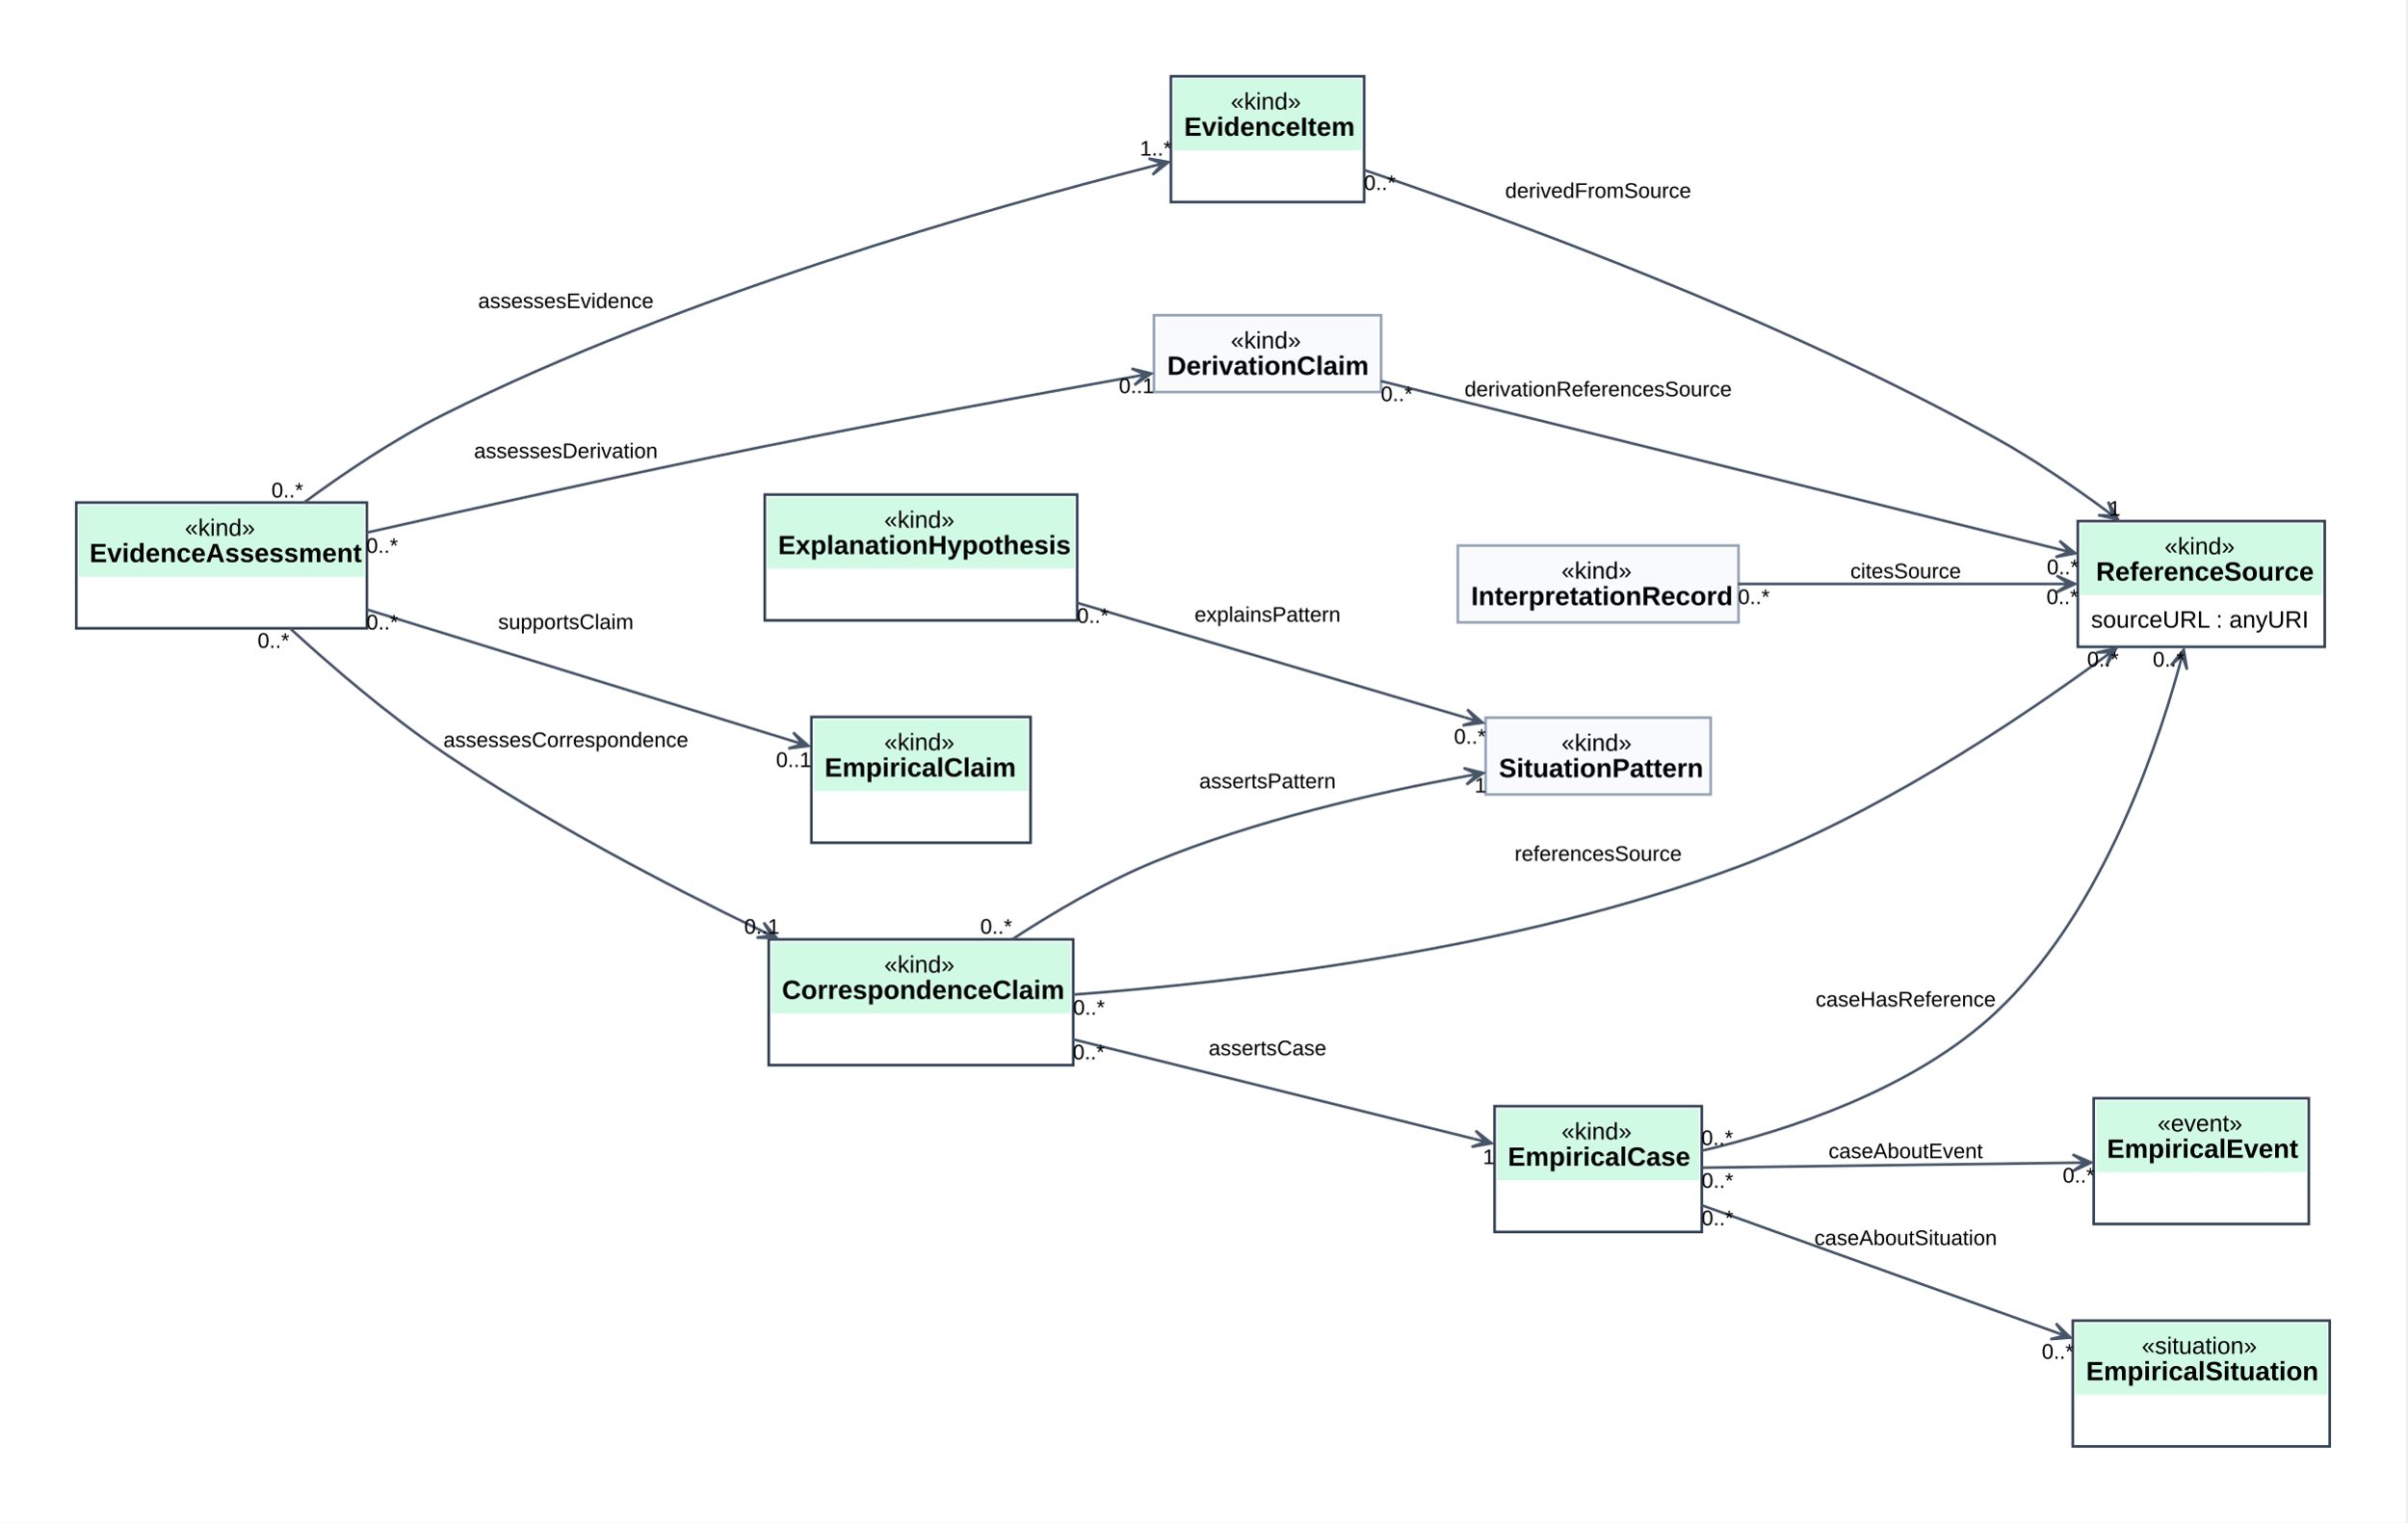
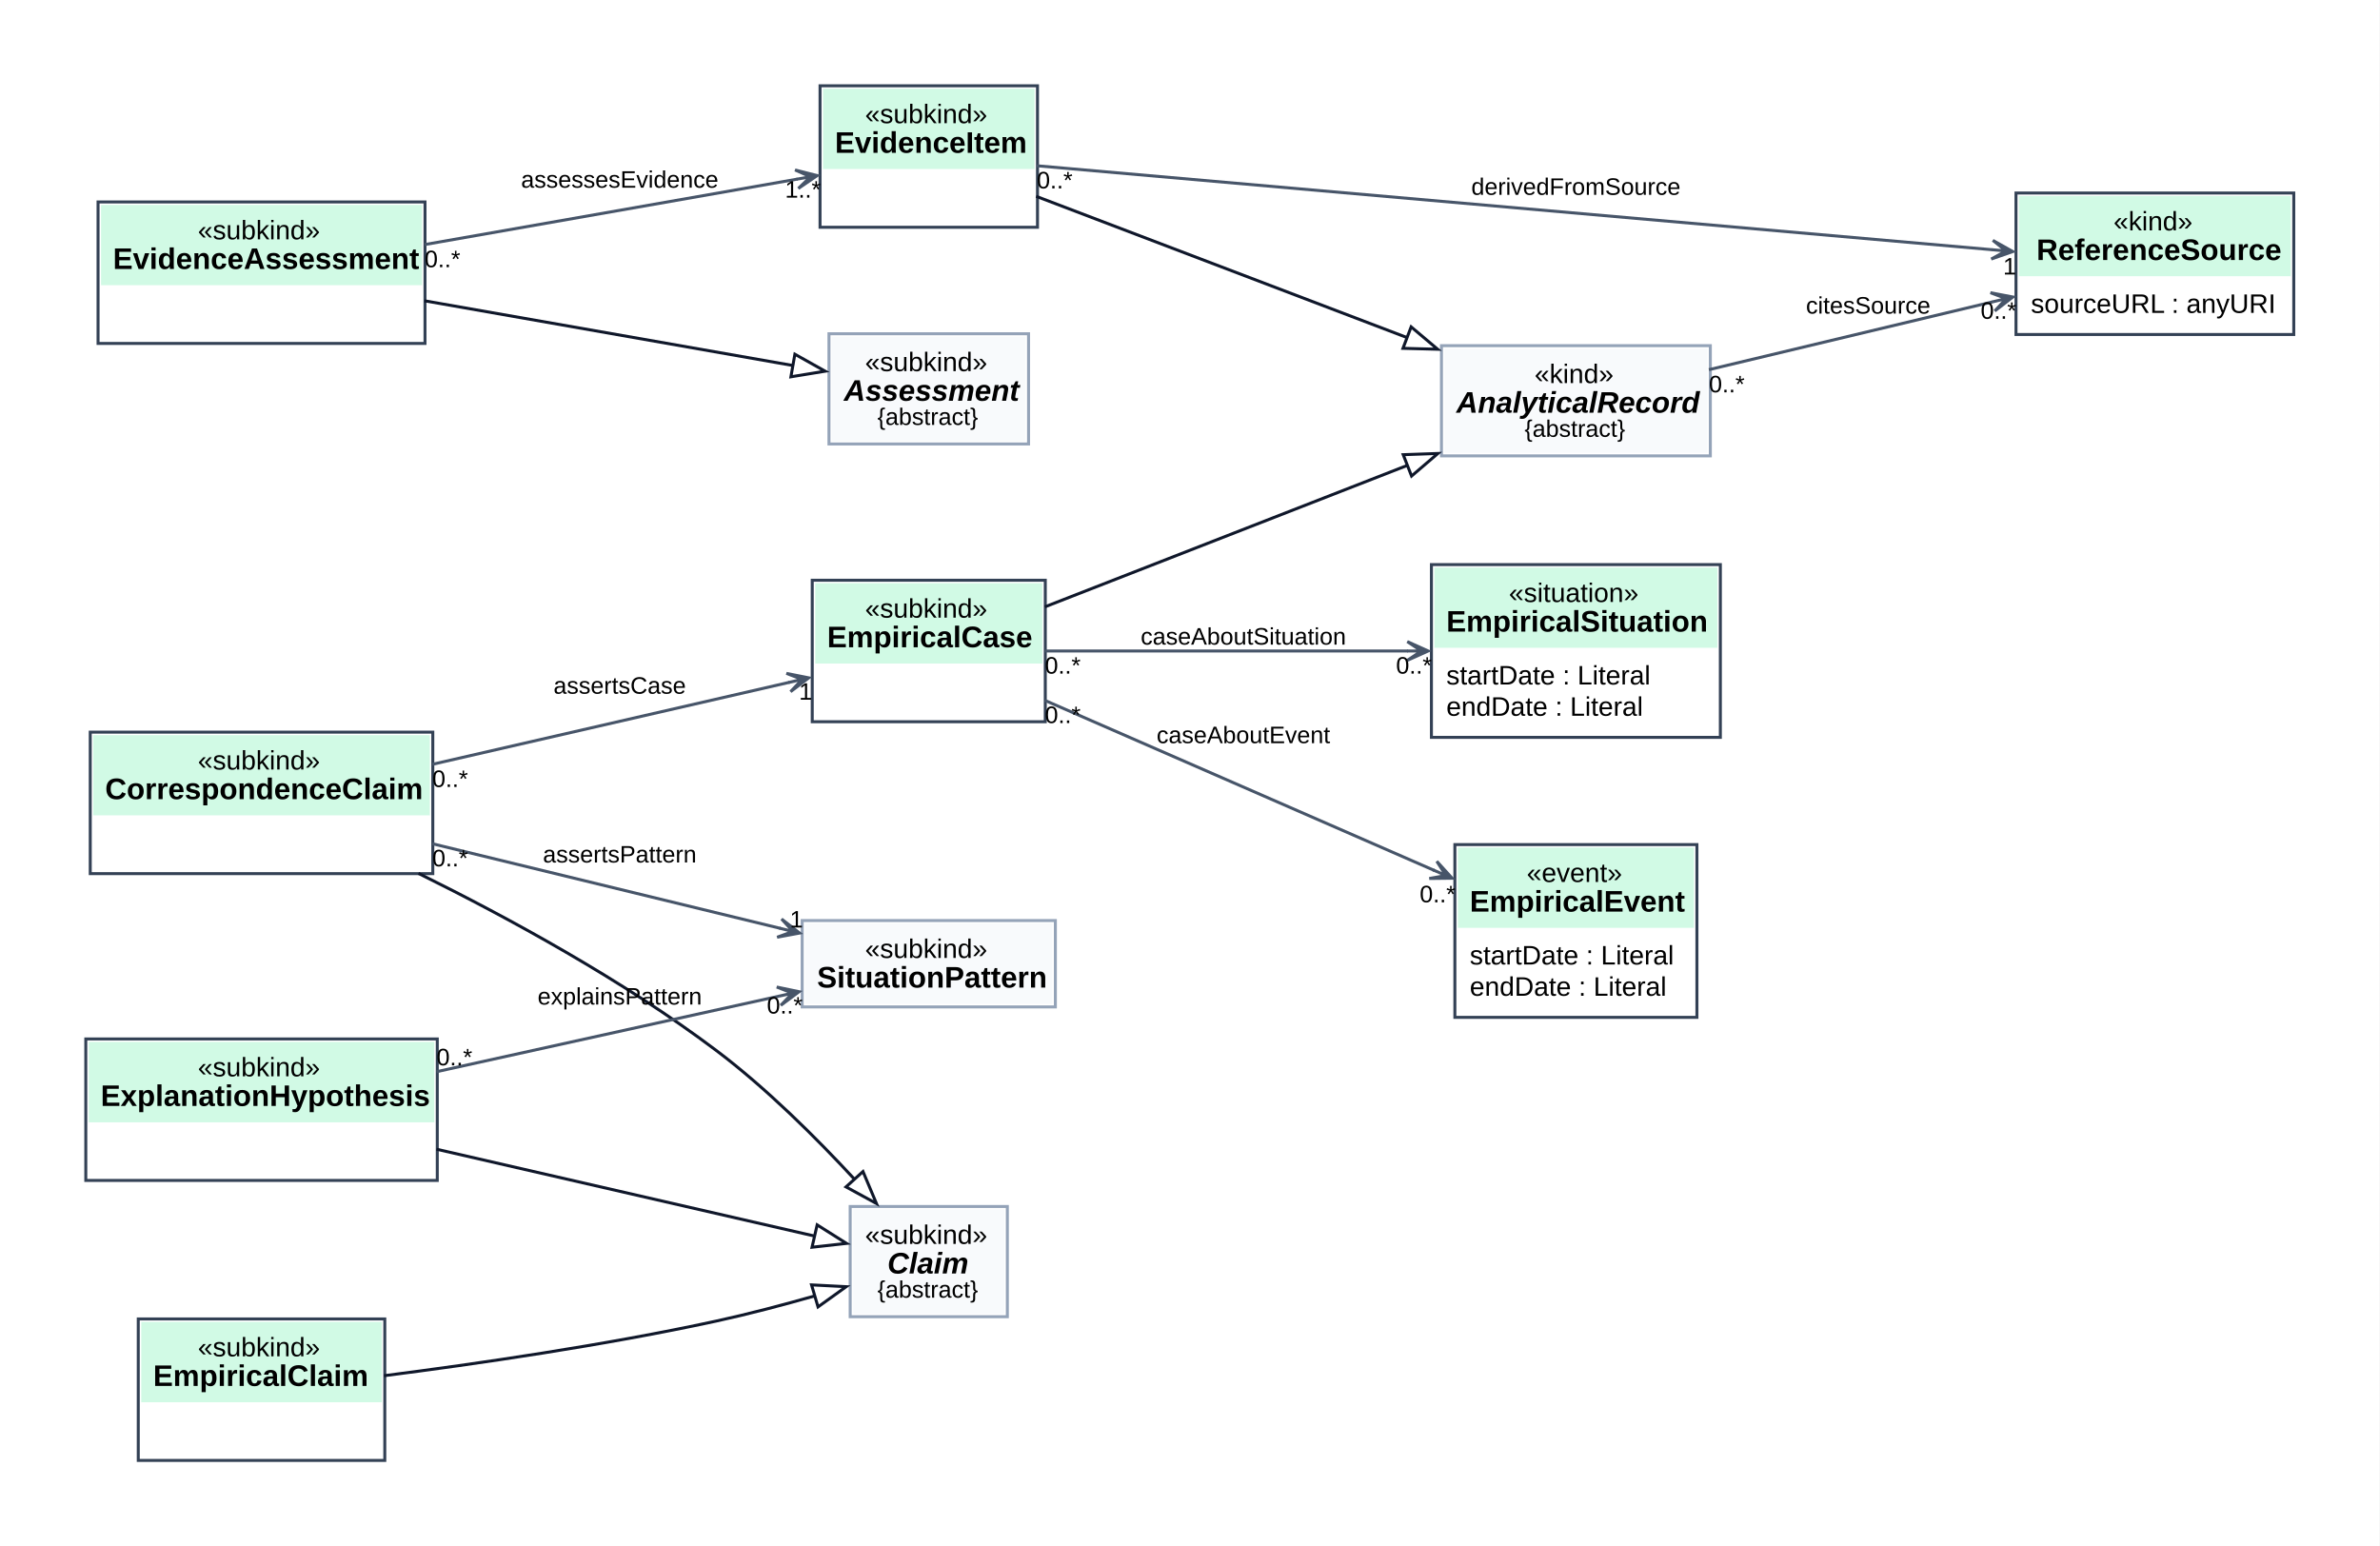
- <svg xmlns="http://www.w3.org/2000/svg" width="909pt" height="575pt" viewBox="0.00 0.00 909.00 575.00">
-   <g id="graph0" class="graph" transform="scale(1 1) rotate(0) translate(28.8 546.3)">
-     <polygon fill="white" stroke="none" points="-28.8,28.8 -28.8,-546.3 879.8,-546.3 879.8,28.8 -28.8,28.8" />
+ <svg xmlns="http://www.w3.org/2000/svg" width="799pt" height="519pt" viewBox="0.00 0.00 799.00 519.00">
+   <g id="graph0" class="graph" transform="scale(1 1) rotate(0) translate(28.8 490.3)">
+     <polygon fill="white" stroke="none" points="-28.8,28.8 -28.8,-490.3 770.05,-490.3 770.05,28.8 -28.8,28.8" />
    <g id="node1" class="node">
-       <polygon fill="none" stroke="#334155" points="535.62,-81 535.62,-128.5 613.88,-128.5 613.88,-81 535.62,-81" />
-       <polygon fill="#d1fae5" stroke="none" points="536.62,-100.5 536.62,-127.5 612.88,-127.5 612.88,-100.5 536.62,-100.5" />
-       <text xml:space="preserve" text-anchor="start" x="560.88" y="-115.95" font-family="Arial" font-size="9.00">«kind»</text>
-       <text xml:space="preserve" text-anchor="start" x="540.62" y="-106" font-family="Arial" font-weight="bold" font-size="10.00">EmpiricalCase</text>
-       <polygon fill="white" stroke="none" points="536.62,-82 536.62,-100.5 612.88,-100.5 612.88,-82 536.62,-82" />
-       <text xml:space="preserve" text-anchor="start" x="540.62" y="-88.25" font-family="Arial" font-size="9.00"> </text>
+       <polygon fill="none" stroke="#334155" points="4.12,-375 4.12,-422.5 113.88,-422.5 113.88,-375 4.12,-375" />
+       <polygon fill="#d1fae5" stroke="none" points="5.12,-394.5 5.12,-421.5 112.88,-421.5 112.88,-394.5 5.12,-394.5" />
+       <text xml:space="preserve" text-anchor="start" x="37.62" y="-409.95" font-family="Arial" font-size="9.00">«subkind»</text>
+       <text xml:space="preserve" text-anchor="start" x="9.12" y="-400" font-family="Arial" font-weight="bold" font-size="10.00">EvidenceAssessment</text>
+       <polygon fill="white" stroke="none" points="5.12,-376 5.12,-394.5 112.88,-394.5 112.88,-376 5.12,-376" />
+       <text xml:space="preserve" text-anchor="start" x="9.12" y="-382.25" font-family="Arial" font-size="9.00"> </text>
+     </g>
+     <g id="node5" class="node">
+       <polygon fill="none" stroke="#334155" points="246.5,-414 246.5,-461.5 319.5,-461.5 319.5,-414 246.5,-414" />
+       <polygon fill="#d1fae5" stroke="none" points="247.5,-433.5 247.5,-460.5 318.5,-460.5 318.5,-433.5 247.5,-433.5" />
+       <text xml:space="preserve" text-anchor="start" x="261.62" y="-448.95" font-family="Arial" font-size="9.00">«subkind»</text>
+       <text xml:space="preserve" text-anchor="start" x="251.5" y="-439" font-family="Arial" font-weight="bold" font-size="10.00">EvidenceItem</text>
+       <polygon fill="white" stroke="none" points="247.5,-415 247.5,-433.5 318.5,-433.5 318.5,-415 247.5,-415" />
+       <text xml:space="preserve" text-anchor="start" x="251.5" y="-421.25" font-family="Arial" font-size="9.00"> </text>
+     </g>
+     <g id="edge2" class="edge">
+       <path fill="none" stroke="#475569" d="M113.74,-408.19C152.15,-414.94 203.17,-423.9 238.92,-430.18" />
+       <polygon fill="#475569" stroke="#475569" points="245.55,-431.35 238.11,-433.24 243.31,-430.95 238.66,-430.14 238.66,-430.14 238.66,-430.14 243.31,-430.95 239.21,-427.03 245.55,-431.35" />
+       <text xml:space="preserve" text-anchor="middle" x="179.25" y="-427.29" font-family="Arial" font-size="8.00">assessesEvidence</text>
+       <text xml:space="preserve" text-anchor="middle" x="240.75" y="-423.96" font-family="Arial" font-size="8.00">1..*</text>
+       <text xml:space="preserve" text-anchor="middle" x="119.74" y="-400.59" font-family="Arial" font-size="8.00">0..*</text>
+     </g>
+     <g id="node11" class="node">
+       <polygon fill="none" stroke="#94a3b8" points="249.5,-341.25 249.5,-378.25 316.5,-378.25 316.5,-341.25 249.5,-341.25" />
+       <polygon fill="#f8fafc" stroke="none" points="250.5,-342.25 250.5,-377.25 315.5,-377.25 315.5,-342.25 250.5,-342.25" />
+       <text xml:space="preserve" text-anchor="start" x="261.62" y="-365.7" font-family="Arial" font-size="9.00">«subkind»</text>
+       <text xml:space="preserve" text-anchor="start" x="254.5" y="-355.75" font-family="Arial" font-weight="bold" font-style="italic" font-size="10.00">Assessment</text>
+       <text xml:space="preserve" text-anchor="start" x="265.75" y="-347.65" font-family="Arial" font-size="8.00">{abstract}</text>
+     </g>
+     <g id="edge9" class="edge">
+       <path fill="none" stroke="#0f172a" d="M113.74,-389.31C151.74,-382.63 202.06,-373.79 237.74,-367.53" />
+       <polygon fill="none" stroke="#0f172a" points="238.05,-371.38 248.22,-365.68 236.72,-363.8 238.05,-371.38" />
+     </g>
+     <g id="node2" class="node">
+       <polygon fill="none" stroke="#334155" points="243.88,-248 243.88,-295.5 322.12,-295.5 322.12,-248 243.88,-248" />
+       <polygon fill="#d1fae5" stroke="none" points="244.88,-267.5 244.88,-294.5 321.12,-294.5 321.12,-267.5 244.88,-267.5" />
+       <text xml:space="preserve" text-anchor="start" x="261.62" y="-282.95" font-family="Arial" font-size="9.00">«subkind»</text>
+       <text xml:space="preserve" text-anchor="start" x="248.88" y="-273" font-family="Arial" font-weight="bold" font-size="10.00">EmpiricalCase</text>
+       <polygon fill="white" stroke="none" points="244.88,-249 244.88,-267.5 321.12,-267.5 321.12,-249 244.88,-249" />
+       <text xml:space="preserve" text-anchor="start" x="248.88" y="-255.25" font-family="Arial" font-size="9.00"> </text>
+     </g>
+     <g id="node8" class="node">
+       <polygon fill="none" stroke="#334155" points="451.75,-242.75 451.75,-300.75 548.75,-300.75 548.75,-242.75 451.75,-242.75" />
+       <polygon fill="#d1fae5" stroke="none" points="452.75,-272.75 452.75,-299.75 547.75,-299.75 547.75,-272.75 452.75,-272.75" />
+       <text xml:space="preserve" text-anchor="start" x="477.75" y="-288.2" font-family="Arial" font-size="9.00">«situation»</text>
+       <text xml:space="preserve" text-anchor="start" x="456.75" y="-278.25" font-family="Arial" font-weight="bold" font-size="10.00">EmpiricalSituation</text>
+       <polygon fill="white" stroke="none" points="452.75,-243.75 452.75,-272.75 547.75,-272.75 547.75,-243.75 452.75,-243.75" />
+       <text xml:space="preserve" text-anchor="start" x="456.75" y="-260.5" font-family="Arial" font-size="9.00">startDate : Literal</text>
+       <text xml:space="preserve" text-anchor="start" x="456.75" y="-250" font-family="Arial" font-size="9.00">endDate : Literal</text>
+     </g>
+     <g id="edge3" class="edge">
+       <path fill="none" stroke="#475569" d="M321.99,-271.75C355.79,-271.75 405.65,-271.75 443.89,-271.75" />
+       <polygon fill="#475569" stroke="#475569" points="450.65,-271.75 443.65,-274.9 448.37,-271.75 443.65,-271.75 443.65,-271.75 443.65,-271.75 448.37,-271.75 443.65,-268.6 450.65,-271.75" />
+       <text xml:space="preserve" text-anchor="middle" x="388.62" y="-273.9" font-family="Arial" font-size="8.00">caseAboutSituation</text>
+       <text xml:space="preserve" text-anchor="middle" x="445.87" y="-264.15" font-family="Arial" font-size="8.00">0..*</text>
+       <text xml:space="preserve" text-anchor="middle" x="327.99" y="-264.15" font-family="Arial" font-size="8.00">0..*</text>
+     </g>
+     <g id="node9" class="node">
+       <polygon fill="none" stroke="#334155" points="459.62,-148.75 459.62,-206.75 540.88,-206.75 540.88,-148.75 459.62,-148.75" />
+       <polygon fill="#d1fae5" stroke="none" points="460.62,-178.75 460.62,-205.75 539.88,-205.75 539.88,-178.75 460.62,-178.75" />
+       <text xml:space="preserve" text-anchor="start" x="483.75" y="-194.2" font-family="Arial" font-size="9.00">«event»</text>
+       <text xml:space="preserve" text-anchor="start" x="464.62" y="-184.25" font-family="Arial" font-weight="bold" font-size="10.00">EmpiricalEvent</text>
+       <polygon fill="white" stroke="none" points="460.62,-149.75 460.62,-178.75 539.88,-178.75 539.88,-149.75 460.62,-149.75" />
+       <text xml:space="preserve" text-anchor="start" x="464.62" y="-166.5" font-family="Arial" font-size="9.00">startDate : Literal</text>
+       <text xml:space="preserve" text-anchor="start" x="464.62" y="-156" font-family="Arial" font-size="9.00">endDate : Literal</text>
+     </g>
+     <g id="edge4" class="edge">
+       <path fill="none" stroke="#475569" d="M321.99,-255.16C358.46,-239.23 413.63,-215.14 452.72,-198.07" />
+       <polygon fill="#475569" stroke="#475569" points="458.71,-195.46 453.55,-201.14 456.62,-196.37 452.29,-198.26 452.29,-198.26 452.29,-198.26 456.62,-196.37 451.03,-195.37 458.71,-195.46" />
+       <text xml:space="preserve" text-anchor="middle" x="388.62" y="-240.81" font-family="Arial" font-size="8.00">caseAboutEvent</text>
+       <text xml:space="preserve" text-anchor="middle" x="453.82" y="-187.37" font-family="Arial" font-size="8.00">0..*</text>
+       <text xml:space="preserve" text-anchor="middle" x="327.99" y="-247.56" font-family="Arial" font-size="8.00">0..*</text>
+     </g>
+     <g id="node10" class="node">
+       <polygon fill="none" stroke="#94a3b8" points="455.12,-337.25 455.12,-374.25 545.38,-374.25 545.38,-337.25 455.12,-337.25" />
+       <polygon fill="#f8fafc" stroke="none" points="456.12,-338.25 456.12,-373.25 544.38,-373.25 544.38,-338.25 456.12,-338.25" />
+       <text xml:space="preserve" text-anchor="start" x="486.38" y="-361.7" font-family="Arial" font-size="9.00">«kind»</text>
+       <text xml:space="preserve" text-anchor="start" x="460.12" y="-351.75" font-family="Arial" font-weight="bold" font-style="italic" font-size="10.00">AnalyticalRecord</text>
+       <text xml:space="preserve" text-anchor="start" x="483" y="-343.65" font-family="Arial" font-size="8.00">{abstract}</text>
+     </g>
+     <g id="edge10" class="edge">
+       <path fill="none" stroke="#0f172a" d="M321.99,-286.57C355.78,-299.76 405.64,-319.22 443.87,-334.14" />
+       <polygon fill="none" stroke="#0f172a" points="442.28,-337.65 453.93,-338.06 445.08,-330.48 442.28,-337.65" />
    </g>
    <g id="node3" class="node">
-       <polygon fill="none" stroke="#334155" points="755.88,-302 755.88,-349.5 849.12,-349.5 849.12,-302 755.88,-302" />
-       <polygon fill="#d1fae5" stroke="none" points="756.88,-321.5 756.88,-348.5 848.12,-348.5 848.12,-321.5 756.88,-321.5" />
-       <text xml:space="preserve" text-anchor="start" x="788.62" y="-336.95" font-family="Arial" font-size="9.00">«kind»</text>
-       <text xml:space="preserve" text-anchor="start" x="762.75" y="-327" font-family="Arial" font-weight="bold" font-size="10.00">ReferenceSource</text>
-       <polygon fill="white" stroke="none" points="756.88,-303 756.88,-321.5 848.12,-321.5 848.12,-303 756.88,-303" />
-       <text xml:space="preserve" text-anchor="start" x="760.88" y="-309.25" font-family="Arial" font-size="9.00">sourceURL : anyURI</text>
+       <polygon fill="none" stroke="#334155" points="17.62,0 17.62,-47.5 100.38,-47.5 100.38,0 17.62,0" />
+       <polygon fill="#d1fae5" stroke="none" points="18.62,-19.5 18.62,-46.5 99.38,-46.5 99.38,-19.5 18.62,-19.5" />
+       <text xml:space="preserve" text-anchor="start" x="37.62" y="-34.95" font-family="Arial" font-size="9.00">«subkind»</text>
+       <text xml:space="preserve" text-anchor="start" x="22.62" y="-25" font-family="Arial" font-weight="bold" font-size="10.00">EmpiricalClaim</text>
+       <polygon fill="white" stroke="none" points="18.62,-1 18.62,-19.5 99.38,-19.5 99.38,-1 18.62,-1" />
+       <text xml:space="preserve" text-anchor="start" x="22.62" y="-7.25" font-family="Arial" font-size="9.00"> </text>
+     </g>
+     <g id="node12" class="node">
+       <polygon fill="none" stroke="#94a3b8" points="256.62,-48.25 256.62,-85.25 309.38,-85.25 309.38,-48.25 256.62,-48.25" />
+       <polygon fill="#f8fafc" stroke="none" points="257.62,-49.25 257.62,-84.25 308.38,-84.25 308.38,-49.25 257.62,-49.25" />
+       <text xml:space="preserve" text-anchor="start" x="261.62" y="-72.7" font-family="Arial" font-size="9.00">«subkind»</text>
+       <text xml:space="preserve" text-anchor="start" x="269.12" y="-62.75" font-family="Arial" font-weight="bold" font-style="italic" font-size="10.00">Claim</text>
+       <text xml:space="preserve" text-anchor="start" x="265.75" y="-54.65" font-family="Arial" font-size="8.00">{abstract}</text>
    </g>
    <g id="edge11" class="edge">
-       <path fill="none" stroke="#475569" d="M613.68,-111.63C646.66,-119.35 693.89,-134.82 725,-164 763.12,-199.76 784.18,-258.4 794.14,-294.38" />
-       <polygon fill="#475569" stroke="#475569" points="795.89,-300.96 791.04,-295.01 795.31,-298.76 794.09,-294.2 794.09,-294.2 794.09,-294.2 795.31,-298.76 797.13,-293.39 795.89,-300.96" />
-       <text xml:space="preserve" text-anchor="middle" x="690.88" y="-166.15" font-family="Arial" font-size="8.00">caseHasReference</text>
-       <text xml:space="preserve" text-anchor="middle" x="790.21" y="-294.54" font-family="Arial" font-size="8.00">0..*</text>
-       <text xml:space="preserve" text-anchor="middle" x="619.68" y="-113.78" font-family="Arial" font-size="8.00">0..*</text>
+       <path fill="none" stroke="#0f172a" d="M100.12,-28.44C130.81,-32.37 174.06,-38.63 211.5,-46.75 222.4,-49.11 234.11,-52.21 244.79,-55.25" />
+       <polygon fill="none" stroke="#0f172a" points="243.65,-58.93 255.29,-58.33 245.82,-51.54 243.65,-58.93" />
    </g>
-     <g id="node8" class="node">
-       <polygon fill="none" stroke="#334155" points="754,0 754,-47.5 851,-47.5 851,0 754,0" />
-       <polygon fill="#d1fae5" stroke="none" points="755,-19.5 755,-46.5 850,-46.5 850,-19.5 755,-19.5" />
-       <text xml:space="preserve" text-anchor="start" x="780" y="-34.95" font-family="Arial" font-size="9.00">«situation»</text>
-       <text xml:space="preserve" text-anchor="start" x="759" y="-25" font-family="Arial" font-weight="bold" font-size="10.00">EmpiricalSituation</text>
-       <polygon fill="white" stroke="none" points="755,-1 755,-19.5 850,-19.5 850,-1 755,-1" />
-       <text xml:space="preserve" text-anchor="start" x="759" y="-7.25" font-family="Arial" font-size="9.00"> </text>
+     <g id="node4" class="node">
+       <polygon fill="none" stroke="#334155" points="648,-378 648,-425.5 741.25,-425.5 741.25,-378 648,-378" />
+       <polygon fill="#d1fae5" stroke="none" points="649,-397.5 649,-424.5 740.25,-424.5 740.25,-397.5 649,-397.5" />
+       <text xml:space="preserve" text-anchor="start" x="680.75" y="-412.95" font-family="Arial" font-size="9.00">«kind»</text>
+       <text xml:space="preserve" text-anchor="start" x="654.88" y="-403" font-family="Arial" font-weight="bold" font-size="10.00">ReferenceSource</text>
+       <polygon fill="white" stroke="none" points="649,-379 649,-397.5 740.25,-397.5 740.25,-379 649,-379" />
+       <text xml:space="preserve" text-anchor="start" x="653" y="-385.25" font-family="Arial" font-size="9.00">sourceURL : anyURI</text>
+     </g>
+     <g id="edge7" class="edge">
+       <path fill="none" stroke="#475569" d="M319.28,-434.65C391.19,-428.33 555.09,-413.93 640.16,-406.45" />
+       <polygon fill="#475569" stroke="#475569" points="646.93,-405.85 640.23,-409.6 644.65,-406.05 639.95,-406.47 639.95,-406.47 639.95,-406.47 644.65,-406.05 639.68,-403.33 646.93,-405.85" />
+       <text xml:space="preserve" text-anchor="middle" x="500.25" y="-424.89" font-family="Arial" font-size="8.00">derivedFromSource</text>
+       <text xml:space="preserve" text-anchor="middle" x="645.89" y="-398.15" font-family="Arial" font-size="8.00">1</text>
+       <text xml:space="preserve" text-anchor="middle" x="325.28" y="-427.05" font-family="Arial" font-size="8.00">0..*</text>
+     </g>
+     <g id="edge12" class="edge">
+       <path fill="none" stroke="#0f172a" d="M319.06,-424.39C352.82,-411.53 404.4,-391.88 443.74,-376.9" />
+       <polygon fill="none" stroke="#0f172a" points="444.94,-380.56 453.85,-373.05 442.2,-373.36 444.94,-380.56" />
+     </g>
+     <g id="node6" class="node">
+       <polygon fill="none" stroke="#334155" points="1.5,-197 1.5,-244.5 116.5,-244.5 116.5,-197 1.5,-197" />
+       <polygon fill="#d1fae5" stroke="none" points="2.5,-216.5 2.5,-243.5 115.5,-243.5 115.5,-216.5 2.5,-216.5" />
+       <text xml:space="preserve" text-anchor="start" x="37.62" y="-231.95" font-family="Arial" font-size="9.00">«subkind»</text>
+       <text xml:space="preserve" text-anchor="start" x="6.5" y="-222" font-family="Arial" font-weight="bold" font-size="10.00">CorrespondenceClaim</text>
+       <polygon fill="white" stroke="none" points="2.5,-198 2.5,-216.5 115.5,-216.5 115.5,-198 2.5,-198" />
+       <text xml:space="preserve" text-anchor="start" x="6.5" y="-204.25" font-family="Arial" font-size="9.00"> </text>
+     </g>
+     <g id="edge6" class="edge">
+       <path fill="none" stroke="#475569" d="M116.31,-233.69C153.45,-242.22 201.48,-253.25 236.26,-261.24" />
+       <polygon fill="#475569" stroke="#475569" points="242.72,-262.73 235.2,-264.23 240.5,-262.22 235.9,-261.16 235.9,-261.16 235.9,-261.16 240.5,-262.22 236.61,-258.09 242.72,-262.73" />
+       <text xml:space="preserve" text-anchor="middle" x="179.25" y="-257.4" font-family="Arial" font-size="8.00">assertsCase</text>
+       <text xml:space="preserve" text-anchor="middle" x="241.66" y="-255.4" font-family="Arial" font-size="8.00">1</text>
+       <text xml:space="preserve" text-anchor="middle" x="122.31" y="-226.09" font-family="Arial" font-size="8.00">0..*</text>
+     </g>
+     <g id="edge13" class="edge">
+       <path fill="none" stroke="#0f172a" d="M111.69,-197.08C142.06,-182.07 180.47,-161.1 211.5,-137.75 228.42,-125.02 245.2,-108.32 258.15,-94.31" />
+       <polygon fill="none" stroke="#0f172a" points="260.92,-96.99 265.44,-86.25 255.21,-91.83 260.92,-96.99" />
+     </g>
+     <g id="node13" class="node">
+       <polygon fill="none" stroke="#94a3b8" points="240.5,-152.25 240.5,-181.25 325.5,-181.25 325.5,-152.25 240.5,-152.25" />
+       <polygon fill="#f8fafc" stroke="none" points="241.5,-153.25 241.5,-180.25 324.5,-180.25 324.5,-153.25 241.5,-153.25" />
+       <text xml:space="preserve" text-anchor="start" x="261.62" y="-168.7" font-family="Arial" font-size="9.00">«subkind»</text>
+       <text xml:space="preserve" text-anchor="start" x="245.5" y="-158.75" font-family="Arial" font-weight="bold" font-size="10.00">SituationPattern</text>
+     </g>
+     <g id="edge5" class="edge">
+       <path fill="none" stroke="#475569" d="M116.31,-207.05C152.37,-198.28 198.71,-187.01 233.21,-178.62" />
+       <polygon fill="#475569" stroke="#475569" points="239.64,-177.05 233.58,-181.77 237.42,-177.59 232.84,-178.71 232.84,-178.71 232.84,-178.71 237.42,-177.59 232.09,-175.65 239.64,-177.05" />
+       <text xml:space="preserve" text-anchor="middle" x="179.25" y="-200.74" font-family="Arial" font-size="8.00">assertsPattern</text>
+       <text xml:space="preserve" text-anchor="middle" x="238.57" y="-178.92" font-family="Arial" font-size="8.00">1</text>
+       <text xml:space="preserve" text-anchor="middle" x="122.31" y="-199.45" font-family="Arial" font-size="8.00">0..*</text>
+     </g>
+     <g id="node7" class="node">
+       <polygon fill="none" stroke="#334155" points="0,-94 0,-141.5 118,-141.5 118,-94 0,-94" />
+       <polygon fill="#d1fae5" stroke="none" points="1,-113.5 1,-140.5 117,-140.5 117,-113.5 1,-113.5" />
+       <text xml:space="preserve" text-anchor="start" x="37.62" y="-128.95" font-family="Arial" font-size="9.00">«subkind»</text>
+       <text xml:space="preserve" text-anchor="start" x="5" y="-119" font-family="Arial" font-weight="bold" font-size="10.00">ExplanationHypothesis</text>
+       <polygon fill="white" stroke="none" points="1,-95 1,-113.5 117,-113.5 117,-95 1,-95" />
+       <text xml:space="preserve" text-anchor="start" x="5" y="-101.25" font-family="Arial" font-size="9.00"> </text>
+     </g>
+     <g id="edge14" class="edge">
+       <path fill="none" stroke="#0f172a" d="M117.75,-104.48C157.91,-95.26 210.26,-83.23 244.94,-75.26" />
+       <polygon fill="none" stroke="#0f172a" points="245.53,-79.08 255.39,-72.86 243.81,-71.57 245.53,-79.08" />
+     </g>
+     <g id="edge8" class="edge">
+       <path fill="none" stroke="#475569" d="M117.75,-130.5C153.43,-138.37 198.73,-148.37 232.72,-155.87" />
+       <polygon fill="#475569" stroke="#475569" points="239.47,-157.36 231.96,-158.93 237.24,-156.87 232.64,-155.85 232.64,-155.85 232.64,-155.85 237.24,-156.87 233.32,-152.78 239.47,-157.36" />
+       <text xml:space="preserve" text-anchor="middle" x="179.25" y="-153.05" font-family="Arial" font-size="8.00">explainsPattern</text>
+       <text xml:space="preserve" text-anchor="middle" x="234.66" y="-150.03" font-family="Arial" font-size="8.00">0..*</text>
+       <text xml:space="preserve" text-anchor="middle" x="123.75" y="-132.65" font-family="Arial" font-size="8.00">0..*</text>
    </g>
    <g id="edge1" class="edge">
-       <path fill="none" stroke="#475569" d="M613.79,-91.1C650.23,-78.03 705.59,-58.16 746.77,-43.39" />
-       <polygon fill="#475569" stroke="#475569" points="753.13,-41.1 747.61,-46.43 750.99,-41.87 746.55,-43.47 746.55,-43.47 746.55,-43.47 750.99,-41.87 745.48,-40.5 753.13,-41.1" />
-       <text xml:space="preserve" text-anchor="middle" x="690.88" y="-76.04" font-family="Arial" font-size="8.00">caseAboutSituation</text>
-       <text xml:space="preserve" text-anchor="middle" x="748.28" y="-33.09" font-family="Arial" font-size="8.00">0..*</text>
-       <text xml:space="preserve" text-anchor="middle" x="619.79" y="-83.5" font-family="Arial" font-size="8.00">0..*</text>
-     </g>
-     <g id="node9" class="node">
-       <polygon fill="none" stroke="#334155" points="761.88,-84 761.88,-131.5 843.12,-131.5 843.12,-84 761.88,-84" />
-       <polygon fill="#d1fae5" stroke="none" points="762.88,-103.5 762.88,-130.5 842.12,-130.5 842.12,-103.5 762.88,-103.5" />
-       <text xml:space="preserve" text-anchor="start" x="786" y="-118.95" font-family="Arial" font-size="9.00">«event»</text>
-       <text xml:space="preserve" text-anchor="start" x="766.88" y="-109" font-family="Arial" font-weight="bold" font-size="10.00">EmpiricalEvent</text>
-       <polygon fill="white" stroke="none" points="762.88,-85 762.88,-103.5 842.12,-103.5 842.12,-85 762.88,-85" />
-       <text xml:space="preserve" text-anchor="start" x="766.88" y="-91.25" font-family="Arial" font-size="9.00"> </text>
-     </g>
-     <g id="edge2" class="edge">
-       <path fill="none" stroke="#475569" d="M613.79,-105.26C652.43,-105.77 712.36,-106.57 754.08,-107.12" />
-       <polygon fill="#475569" stroke="#475569" points="760.95,-107.21 753.91,-110.27 758.67,-107.18 753.95,-107.12 753.95,-107.12 753.95,-107.12 758.67,-107.18 753.99,-103.97 760.95,-107.21" />
-       <text xml:space="preserve" text-anchor="middle" x="690.88" y="-108.84" font-family="Arial" font-size="8.00">caseAboutEvent</text>
-       <text xml:space="preserve" text-anchor="middle" x="756.17" y="-99.63" font-family="Arial" font-size="8.00">0..*</text>
-       <text xml:space="preserve" text-anchor="middle" x="619.79" y="-97.66" font-family="Arial" font-size="8.00">0..*</text>
-     </g>
-     <g id="node2" class="node">
-       <polygon fill="none" stroke="#334155" points="277.62,-228 277.62,-275.5 360.38,-275.5 360.38,-228 277.62,-228" />
-       <polygon fill="#d1fae5" stroke="none" points="278.62,-247.5 278.62,-274.5 359.38,-274.5 359.38,-247.5 278.62,-247.5" />
-       <text xml:space="preserve" text-anchor="start" x="305.12" y="-262.95" font-family="Arial" font-size="9.00">«kind»</text>
-       <text xml:space="preserve" text-anchor="start" x="282.62" y="-253" font-family="Arial" font-weight="bold" font-size="10.00">EmpiricalClaim</text>
-       <polygon fill="white" stroke="none" points="278.62,-229 278.62,-247.5 359.38,-247.5 359.38,-229 278.62,-229" />
-       <text xml:space="preserve" text-anchor="start" x="282.62" y="-235.25" font-family="Arial" font-size="9.00"> </text>
-     </g>
-     <g id="node4" class="node">
-       <polygon fill="none" stroke="#334155" points="413.38,-470 413.38,-517.5 486.38,-517.5 486.38,-470 413.38,-470" />
-       <polygon fill="#d1fae5" stroke="none" points="414.38,-489.5 414.38,-516.5 485.38,-516.5 485.38,-489.5 414.38,-489.5" />
-       <text xml:space="preserve" text-anchor="start" x="436" y="-504.95" font-family="Arial" font-size="9.00">«kind»</text>
-       <text xml:space="preserve" text-anchor="start" x="418.38" y="-495" font-family="Arial" font-weight="bold" font-size="10.00">EvidenceItem</text>
-       <polygon fill="white" stroke="none" points="414.38,-471 414.38,-489.5 485.38,-489.5 485.38,-471 414.38,-471" />
-       <text xml:space="preserve" text-anchor="start" x="418.38" y="-477.25" font-family="Arial" font-size="9.00"> </text>
-     </g>
-     <g id="edge5" class="edge">
-       <path fill="none" stroke="#475569" d="M486.26,-482.14C539.67,-463.96 643.33,-426.13 725,-380.75 738.88,-373.04 753.23,-363.26 765.71,-354.1" />
-       <polygon fill="#475569" stroke="#475569" points="771.07,-350.11 767.34,-356.82 769.24,-351.47 765.45,-354.29 765.45,-354.29 765.45,-354.29 769.24,-351.47 763.57,-351.77 771.07,-350.11" />
-       <text xml:space="preserve" text-anchor="middle" x="574.75" y="-471.58" font-family="Arial" font-size="8.00">derivedFromSource</text>
-       <text xml:space="preserve" text-anchor="middle" x="769.8" y="-351.53" font-family="Arial" font-size="8.00">1</text>
-       <text xml:space="preserve" text-anchor="middle" x="492.26" y="-474.54" font-family="Arial" font-size="8.00">0..*</text>
-     </g>
-     <g id="node5" class="node">
-       <polygon fill="none" stroke="#334155" points="261.5,-144 261.5,-191.5 376.5,-191.5 376.5,-144 261.5,-144" />
-       <polygon fill="#d1fae5" stroke="none" points="262.5,-163.5 262.5,-190.5 375.5,-190.5 375.5,-163.5 262.5,-163.5" />
-       <text xml:space="preserve" text-anchor="start" x="305.12" y="-178.95" font-family="Arial" font-size="9.00">«kind»</text>
-       <text xml:space="preserve" text-anchor="start" x="266.5" y="-169" font-family="Arial" font-weight="bold" font-size="10.00">CorrespondenceClaim</text>
-       <polygon fill="white" stroke="none" points="262.5,-145 262.5,-163.5 375.5,-163.5 375.5,-145 262.5,-145" />
-       <text xml:space="preserve" text-anchor="start" x="266.5" y="-151.25" font-family="Arial" font-size="9.00"> </text>
-     </g>
-     <g id="edge4" class="edge">
-       <path fill="none" stroke="#475569" d="M376.32,-153.77C421.86,-142.46 485.18,-126.74 527.72,-116.18" />
-       <polygon fill="#475569" stroke="#475569" points="534.49,-114.5 528.46,-119.24 532.28,-115.05 527.7,-116.18 527.7,-116.18 527.7,-116.18 532.28,-115.05 526.94,-113.13 534.49,-114.5" />
-       <text xml:space="preserve" text-anchor="middle" x="449.88" y="-147.72" font-family="Arial" font-size="8.00">assertsCase</text>
-       <text xml:space="preserve" text-anchor="middle" x="533.43" y="-106.6" font-family="Arial" font-size="8.00">1</text>
-       <text xml:space="preserve" text-anchor="middle" x="382.32" y="-146.17" font-family="Arial" font-size="8.00">0..*</text>
-     </g>
-     <g id="edge10" class="edge">
-       <path fill="none" stroke="#475569" d="M376.43,-170.64C439.45,-175.34 543.66,-187.54 627.75,-219 678.73,-238.07 731.15,-272.74 764.89,-297.39" />
-       <polygon fill="#475569" stroke="#475569" points="770.4,-301.46 762.9,-299.84 768.56,-300.1 764.77,-297.3 764.77,-297.3 764.77,-297.3 768.56,-300.1 766.63,-294.77 770.4,-301.46" />
-       <text xml:space="preserve" text-anchor="middle" x="574.75" y="-221.15" font-family="Arial" font-size="8.00">referencesSource</text>
-       <text xml:space="preserve" text-anchor="middle" x="765.38" y="-294.58" font-family="Arial" font-size="8.00">0..*</text>
-       <text xml:space="preserve" text-anchor="middle" x="382.43" y="-163.04" font-family="Arial" font-size="8.00">0..*</text>
-     </g>
-     <g id="node12" class="node">
-       <polygon fill="none" stroke="#94a3b8" points="532.25,-246.25 532.25,-275.25 617.25,-275.25 617.25,-246.25 532.25,-246.25" />
-       <polygon fill="#f8fafc" stroke="none" points="533.25,-247.25 533.25,-274.25 616.25,-274.25 616.25,-247.25 533.25,-247.25" />
-       <text xml:space="preserve" text-anchor="start" x="560.88" y="-262.7" font-family="Arial" font-size="9.00">«kind»</text>
-       <text xml:space="preserve" text-anchor="start" x="537.25" y="-252.75" font-family="Arial" font-weight="bold" font-size="10.00">SituationPattern</text>
-     </g>
-     <g id="edge3" class="edge">
-       <path fill="none" stroke="#475569" d="M353.4,-191.48C369.07,-201.71 388.36,-213.06 407,-220.75 445.09,-236.46 490.73,-246.88 524.63,-253.13" />
-       <polygon fill="#475569" stroke="#475569" points="531.35,-254.34 523.9,-256.2 529.1,-253.94 524.46,-253.1 524.46,-253.1 524.46,-253.1 529.1,-253.94 525.02,-250 531.35,-254.34" />
-       <text xml:space="preserve" text-anchor="middle" x="449.88" y="-248.58" font-family="Arial" font-size="8.00">assertsPattern</text>
-       <text xml:space="preserve" text-anchor="middle" x="530.3" y="-246.95" font-family="Arial" font-size="8.00">1</text>
-       <text xml:space="preserve" text-anchor="middle" x="347.4" y="-193.63" font-family="Arial" font-size="8.00">0..*</text>
-     </g>
-     <g id="node6" class="node">
-       <polygon fill="none" stroke="#334155" points="0,-309 0,-356.5 109.75,-356.5 109.75,-309 0,-309" />
-       <polygon fill="#d1fae5" stroke="none" points="1,-328.5 1,-355.5 108.75,-355.5 108.75,-328.5 1,-328.5" />
-       <text xml:space="preserve" text-anchor="start" x="41" y="-343.95" font-family="Arial" font-size="9.00">«kind»</text>
-       <text xml:space="preserve" text-anchor="start" x="5" y="-334" font-family="Arial" font-weight="bold" font-size="10.00">EvidenceAssessment</text>
-       <polygon fill="white" stroke="none" points="1,-310 1,-328.5 108.75,-328.5 108.75,-310 1,-310" />
-       <text xml:space="preserve" text-anchor="start" x="5" y="-316.25" font-family="Arial" font-size="9.00"> </text>
-     </g>
-     <g id="edge6" class="edge">
-       <path fill="none" stroke="#475569" d="M109.55,-316.16C156.7,-301.59 224.67,-280.59 270.03,-266.57" />
-       <polygon fill="#475569" stroke="#475569" points="276.51,-264.57 270.75,-269.65 274.33,-265.25 269.82,-266.64 269.82,-266.64 269.82,-266.64 274.33,-265.25 268.89,-263.63 276.51,-264.57" />
-       <text xml:space="preserve" text-anchor="middle" x="184.88" y="-308.7" font-family="Arial" font-size="8.00">supportsClaim</text>
-       <text xml:space="preserve" text-anchor="middle" x="270.92" y="-256.61" font-family="Arial" font-size="8.00">0..1</text>
-       <text xml:space="preserve" text-anchor="middle" x="115.55" y="-308.56" font-family="Arial" font-size="8.00">0..*</text>
-     </g>
-     <g id="edge8" class="edge">
-       <path fill="none" stroke="#475569" d="M85.7,-356.28C100.94,-367.5 120.16,-380.47 138.75,-389.75 229.44,-435.02 344.42,-467.72 405.74,-483.37" />
-       <polygon fill="#475569" stroke="#475569" points="412.48,-485.08 404.93,-486.42 410.27,-484.52 405.7,-483.36 405.7,-483.36 405.7,-483.36 410.27,-484.52 406.47,-480.31 412.48,-485.08" />
-       <text xml:space="preserve" text-anchor="middle" x="184.88" y="-429.95" font-family="Arial" font-size="8.00">assessesEvidence</text>
-       <text xml:space="preserve" text-anchor="middle" x="407.67" y="-487.53" font-family="Arial" font-size="8.00">1..*</text>
-       <text xml:space="preserve" text-anchor="middle" x="79.7" y="-358.43" font-family="Arial" font-size="8.00">0..*</text>
-     </g>
-     <g id="edge7" class="edge">
-       <path fill="none" stroke="#475569" d="M80.46,-309.22C96.36,-294.66 117.92,-276.11 138.75,-262 176.82,-236.21 222.77,-212.18 258.62,-194.83" />
-       <polygon fill="#475569" stroke="#475569" points="264.55,-191.98 259.61,-197.85 262.5,-192.97 258.24,-195.01 258.24,-195.01 258.24,-195.01 262.5,-192.97 256.88,-192.17 264.55,-191.98" />
-       <text xml:space="preserve" text-anchor="middle" x="184.88" y="-264.15" font-family="Arial" font-size="8.00">assessesCorrespondence</text>
-       <text xml:space="preserve" text-anchor="middle" x="258.9" y="-193.6" font-family="Arial" font-size="8.00">0..1</text>
-       <text xml:space="preserve" text-anchor="middle" x="74.46" y="-301.62" font-family="Arial" font-size="8.00">0..*</text>
-     </g>
-     <g id="node10" class="node">
-       <polygon fill="none" stroke="#94a3b8" points="407,-398.25 407,-427.25 492.75,-427.25 492.75,-398.25 407,-398.25" />
-       <polygon fill="#f8fafc" stroke="none" points="408,-399.25 408,-426.25 491.75,-426.25 491.75,-399.25 408,-399.25" />
-       <text xml:space="preserve" text-anchor="start" x="436" y="-414.7" font-family="Arial" font-size="9.00">«kind»</text>
-       <text xml:space="preserve" text-anchor="start" x="412" y="-404.75" font-family="Arial" font-weight="bold" font-size="10.00">DerivationClaim</text>
-     </g>
-     <g id="edge14" class="edge">
-       <path fill="none" stroke="#475569" d="M109.49,-345.09C150.6,-354.42 208.79,-367.36 260,-377.75 307.14,-387.31 361.12,-397.21 399.27,-404.03" />
-       <polygon fill="#475569" stroke="#475569" points="405.96,-405.22 398.52,-407.09 403.71,-404.82 399.07,-403.99 399.07,-403.99 399.07,-403.99 403.71,-404.82 399.62,-400.89 405.96,-405.22" />
-       <text xml:space="preserve" text-anchor="middle" x="184.88" y="-373.3" font-family="Arial" font-size="8.00">assessesDerivation</text>
-       <text xml:space="preserve" text-anchor="middle" x="400.41" y="-397.84" font-family="Arial" font-size="8.00">0..1</text>
-       <text xml:space="preserve" text-anchor="middle" x="115.49" y="-337.49" font-family="Arial" font-size="8.00">0..*</text>
-     </g>
-     <g id="node7" class="node">
-       <polygon fill="none" stroke="#334155" points="260,-312 260,-359.5 378,-359.5 378,-312 260,-312" />
-       <polygon fill="#d1fae5" stroke="none" points="261,-331.5 261,-358.5 377,-358.5 377,-331.5 261,-331.5" />
-       <text xml:space="preserve" text-anchor="start" x="305.12" y="-346.95" font-family="Arial" font-size="9.00">«kind»</text>
-       <text xml:space="preserve" text-anchor="start" x="265" y="-337" font-family="Arial" font-weight="bold" font-size="10.00">ExplanationHypothesis</text>
-       <polygon fill="white" stroke="none" points="261,-313 261,-331.5 377,-331.5 377,-313 261,-313" />
-       <text xml:space="preserve" text-anchor="start" x="265" y="-319.25" font-family="Arial" font-size="9.00"> </text>
-     </g>
-     <g id="edge12" class="edge">
-       <path fill="none" stroke="#475569" d="M377.9,-318.64C422.15,-305.56 482.48,-287.73 524.44,-275.33" />
-       <polygon fill="#475569" stroke="#475569" points="531.14,-273.34 525.32,-278.35 528.96,-273.99 524.43,-275.33 524.43,-275.33 524.43,-275.33 528.96,-273.99 523.54,-272.31 531.14,-273.34" />
-       <text xml:space="preserve" text-anchor="middle" x="449.88" y="-311.5" font-family="Arial" font-size="8.00">explainsPattern</text>
-       <text xml:space="preserve" text-anchor="middle" x="526.31" y="-265.4" font-family="Arial" font-size="8.00">0..*</text>
-       <text xml:space="preserve" text-anchor="middle" x="383.9" y="-311.04" font-family="Arial" font-size="8.00">0..*</text>
-     </g>
-     <g id="edge13" class="edge">
-       <path fill="none" stroke="#475569" d="M492.67,-402.39C546.43,-389.06 642.67,-365.19 725,-344.75 732.57,-342.87 740.56,-340.89 748.41,-338.94" />
-       <polygon fill="#475569" stroke="#475569" points="755.01,-337.3 748.98,-342.04 752.8,-337.85 748.22,-338.99 748.22,-338.99 748.22,-338.99 752.8,-337.85 747.46,-335.93 755.01,-337.3" />
-       <text xml:space="preserve" text-anchor="middle" x="574.75" y="-396.62" font-family="Arial" font-size="8.00">derivationReferencesSource</text>
-       <text xml:space="preserve" text-anchor="middle" x="750.19" y="-329.4" font-family="Arial" font-size="8.00">0..*</text>
-       <text xml:space="preserve" text-anchor="middle" x="498.67" y="-394.79" font-family="Arial" font-size="8.00">0..*</text>
-     </g>
-     <g id="node11" class="node">
-       <polygon fill="none" stroke="#94a3b8" points="521.75,-311.25 521.75,-340.25 627.75,-340.25 627.75,-311.25 521.75,-311.25" />
-       <polygon fill="#f8fafc" stroke="none" points="522.75,-312.25 522.75,-339.25 626.75,-339.25 626.75,-312.25 522.75,-312.25" />
-       <text xml:space="preserve" text-anchor="start" x="560.88" y="-327.7" font-family="Arial" font-size="9.00">«kind»</text>
-       <text xml:space="preserve" text-anchor="start" x="526.75" y="-317.75" font-family="Arial" font-weight="bold" font-size="10.00">InterpretationRecord</text>
-     </g>
-     <g id="edge9" class="edge">
-       <path fill="none" stroke="#475569" d="M627.54,-325.75C663.61,-325.75 711.58,-325.75 748.01,-325.75" />
-       <polygon fill="#475569" stroke="#475569" points="754.85,-325.75 747.85,-328.9 752.56,-325.75 747.85,-325.75 747.85,-325.75 747.85,-325.75 752.56,-325.75 747.85,-322.6 754.85,-325.75" />
-       <text xml:space="preserve" text-anchor="middle" x="690.88" y="-327.9" font-family="Arial" font-size="8.00">citesSource</text>
-       <text xml:space="preserve" text-anchor="middle" x="750.06" y="-318.15" font-family="Arial" font-size="8.00">0..*</text>
-       <text xml:space="preserve" text-anchor="middle" x="633.54" y="-318.15" font-family="Arial" font-size="8.00">0..*</text>
+       <path fill="none" stroke="#475569" d="M544.9,-366.19C573.19,-372.95 610.23,-381.81 640.26,-388.99" />
+       <polygon fill="#475569" stroke="#475569" points="646.95,-390.59 639.41,-392.03 644.73,-390.06 640.14,-388.96 640.14,-388.96 640.14,-388.96 644.73,-390.06 640.88,-385.9 646.95,-390.59" />
+       <text xml:space="preserve" text-anchor="middle" x="598.38" y="-385.02" font-family="Arial" font-size="8.00">citesSource</text>
+       <text xml:space="preserve" text-anchor="middle" x="642.14" y="-383.27" font-family="Arial" font-size="8.00">0..*</text>
+       <text xml:space="preserve" text-anchor="middle" x="550.9" y="-358.59" font-family="Arial" font-size="8.00">0..*</text>
    </g>
  </g>
</svg>
